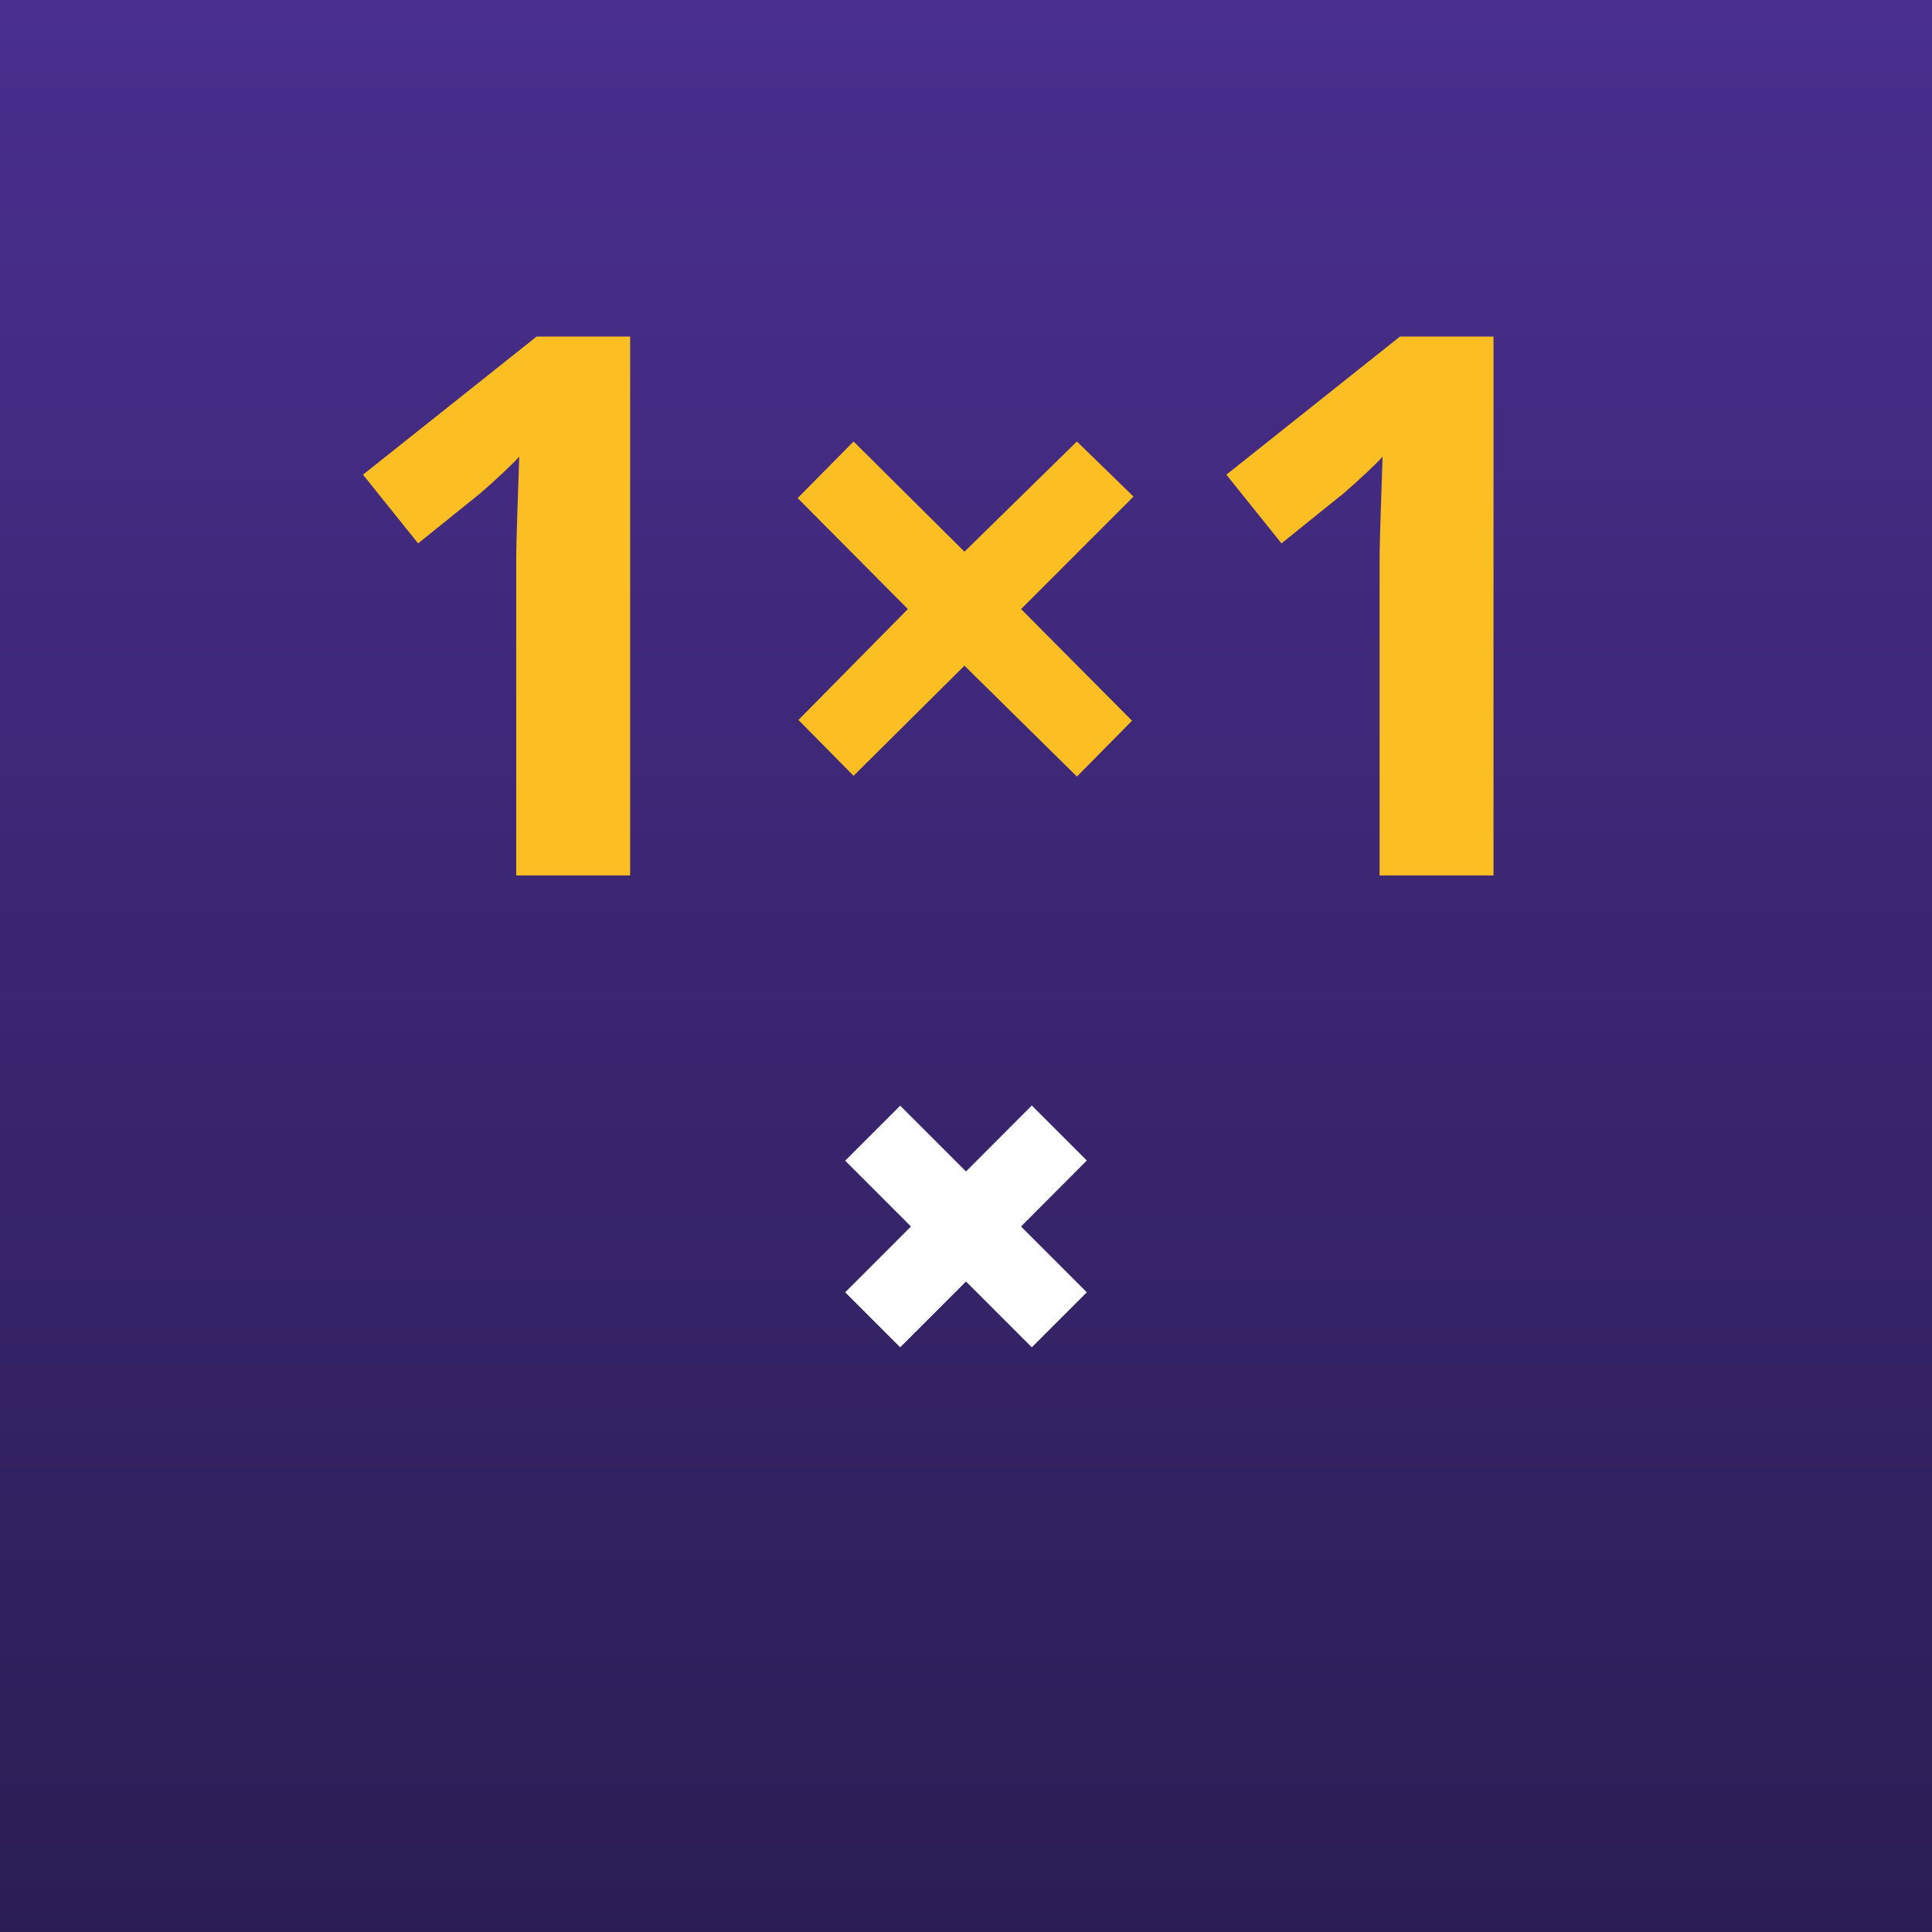
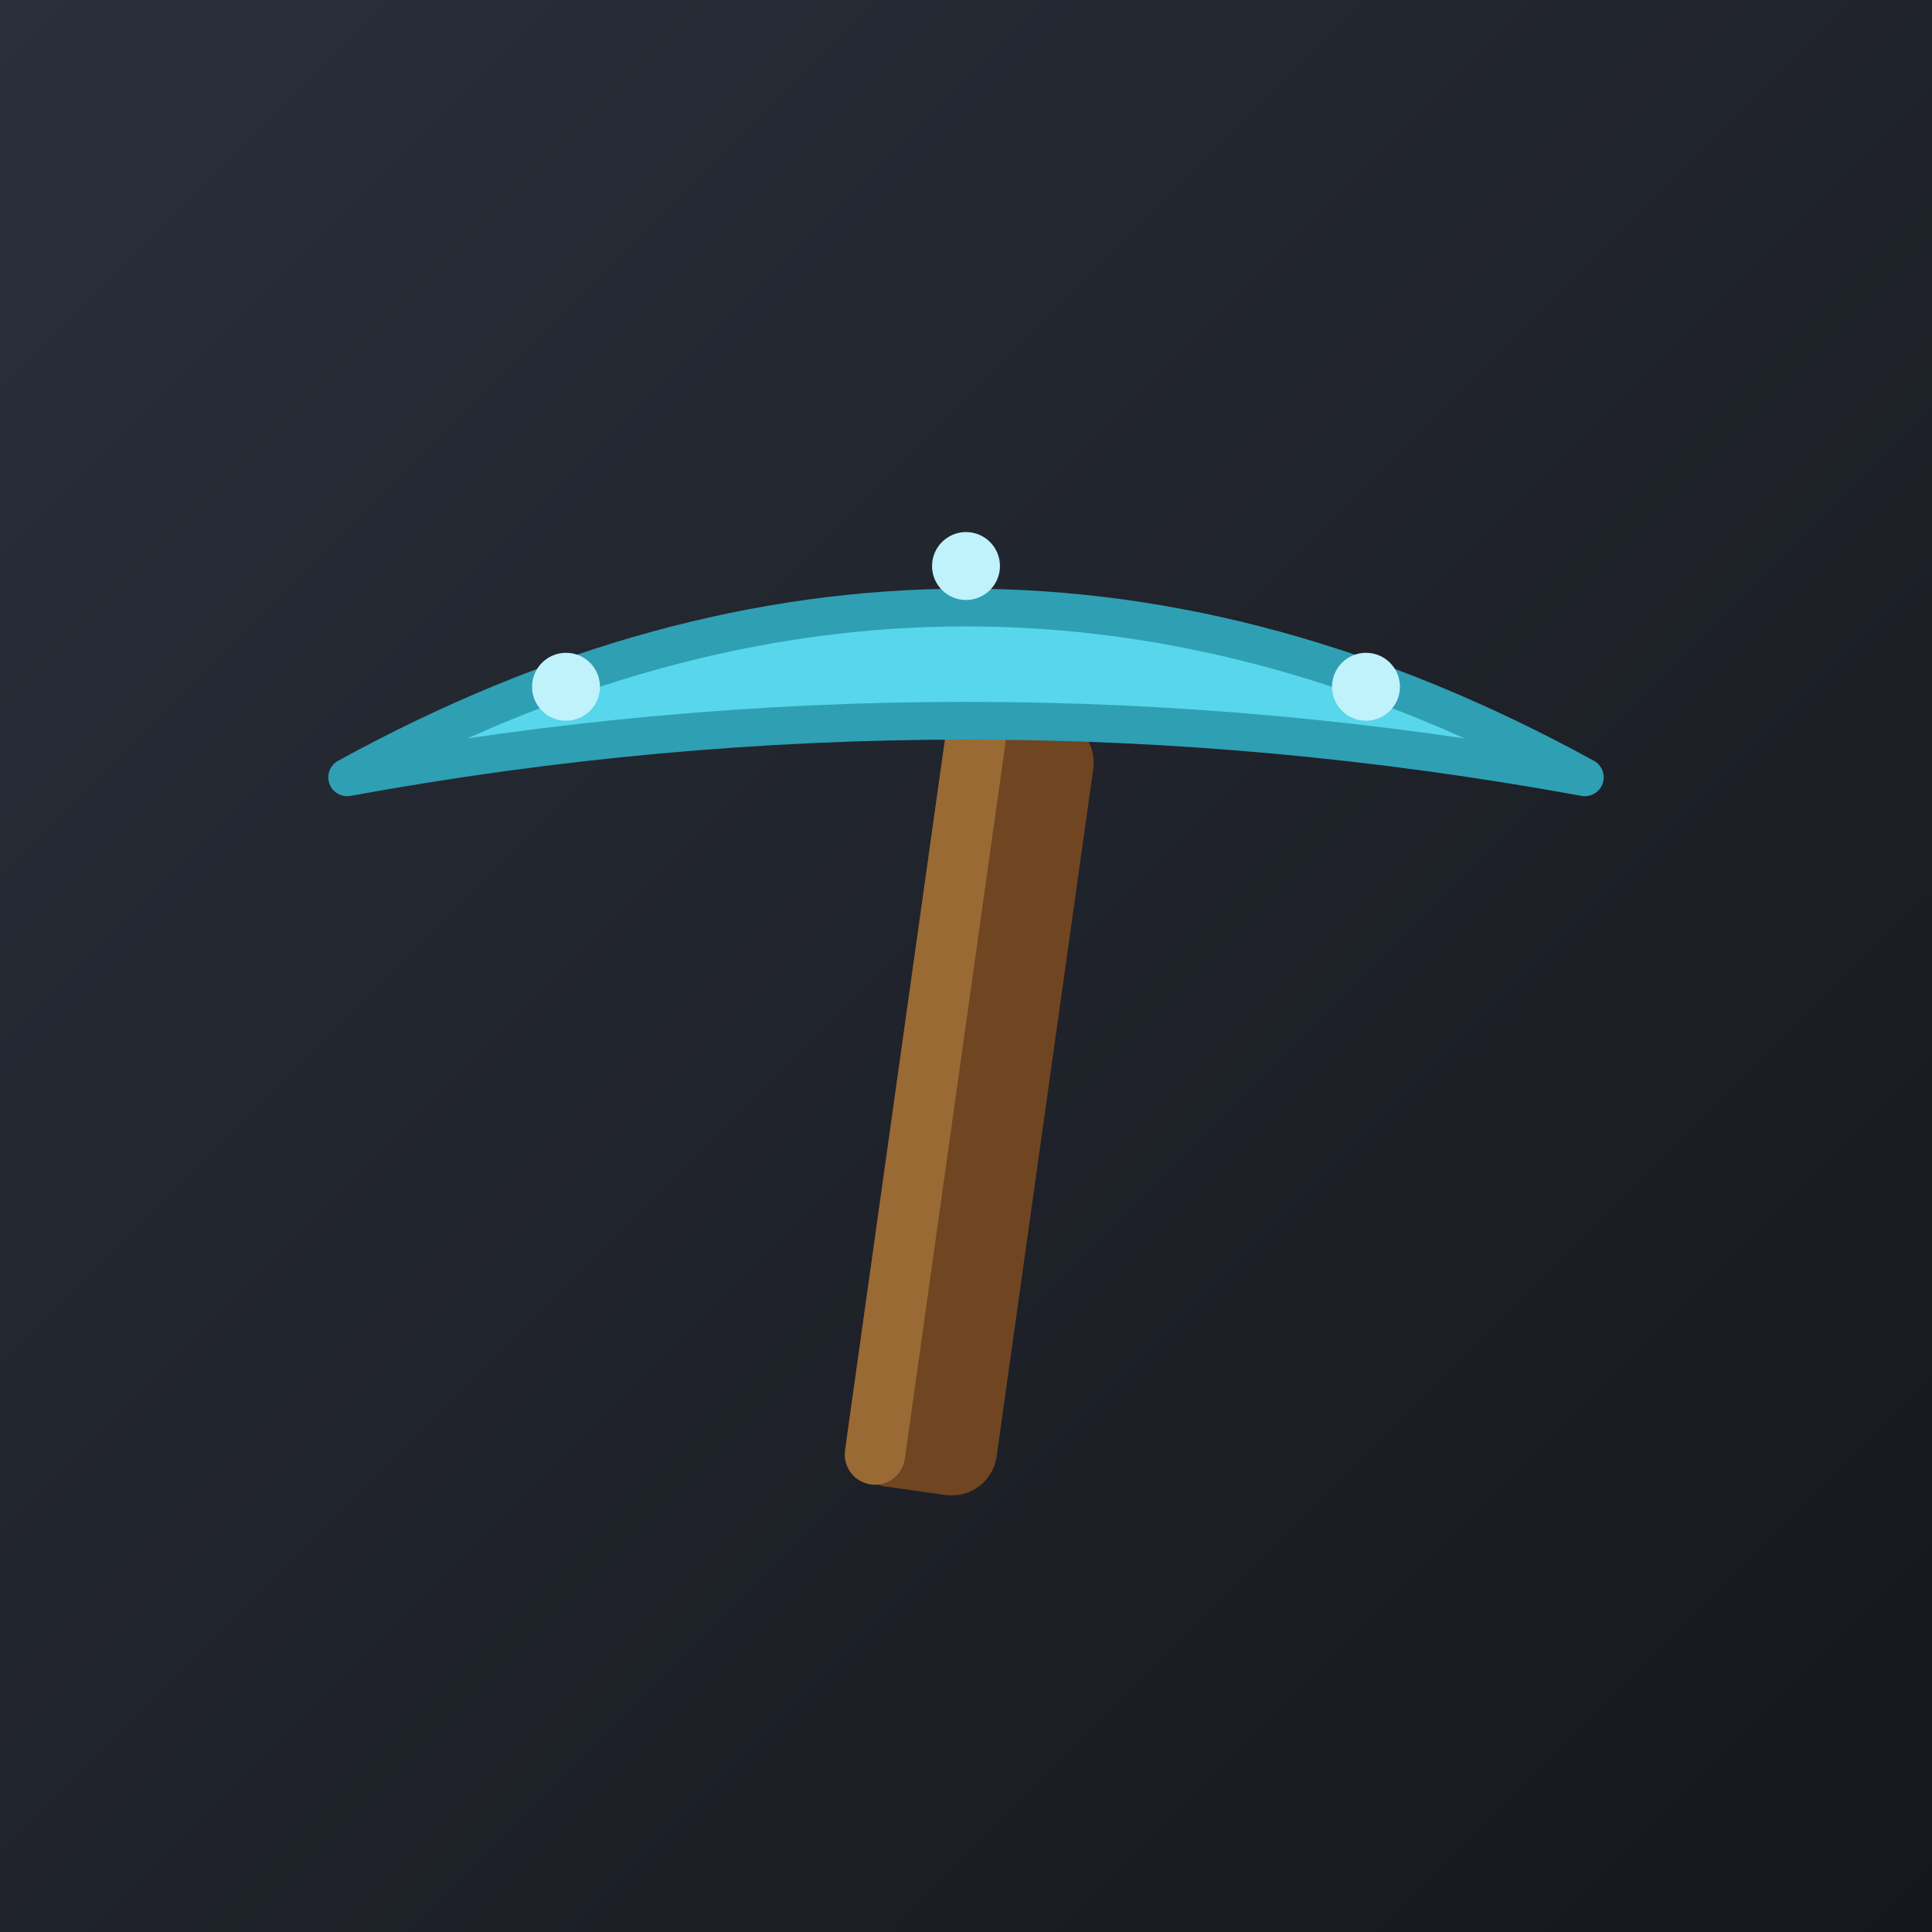
<svg xmlns="http://www.w3.org/2000/svg" width="512" height="512" viewBox="0 0 512 512">
  <defs>
-     <linearGradient id="bg" x1="0" y1="0" x2="0" y2="1">
-       <stop offset="0" stop-color="#4a2f8f" />
-       <stop offset="1" stop-color="#2b1d54" />
+     <linearGradient id="bg" x1="0" y1="0" x2="1" y2="1">
+       <stop offset="0" stop-color="#2a2f3a" />
+       <stop offset="1" stop-color="#15171c" />
    </linearGradient>
  </defs>
  <rect width="512" height="512" fill="url(#bg)" />
-   <g font-family="'Trebuchet MS', Verdana, sans-serif" font-weight="bold" text-anchor="middle">
-     <text x="256" y="232" font-size="200" fill="#fbbf24">1×1</text>
-     <text x="256" y="360" font-size="96" fill="#ffffff">✖️</text>
+   <g transform="rotate(8 256 300)">
+     <rect x="236" y="188" width="40" height="208" rx="12" fill="#6f4621" />
+     <rect x="236" y="188" width="16" height="208" rx="8" fill="#9a6a34" />
  </g>
+   <path d="M92 206 Q256 116 420 206 Q256 176 92 206 Z" fill="#57d6ec" stroke="#2f9fb4" stroke-width="10" stroke-linejoin="round" />
+   <circle cx="150" cy="182" r="9" fill="#bff2fa" />
+   <circle cx="362" cy="182" r="9" fill="#bff2fa" />
+   <circle cx="256" cy="150" r="9" fill="#bff2fa" />
</svg>
